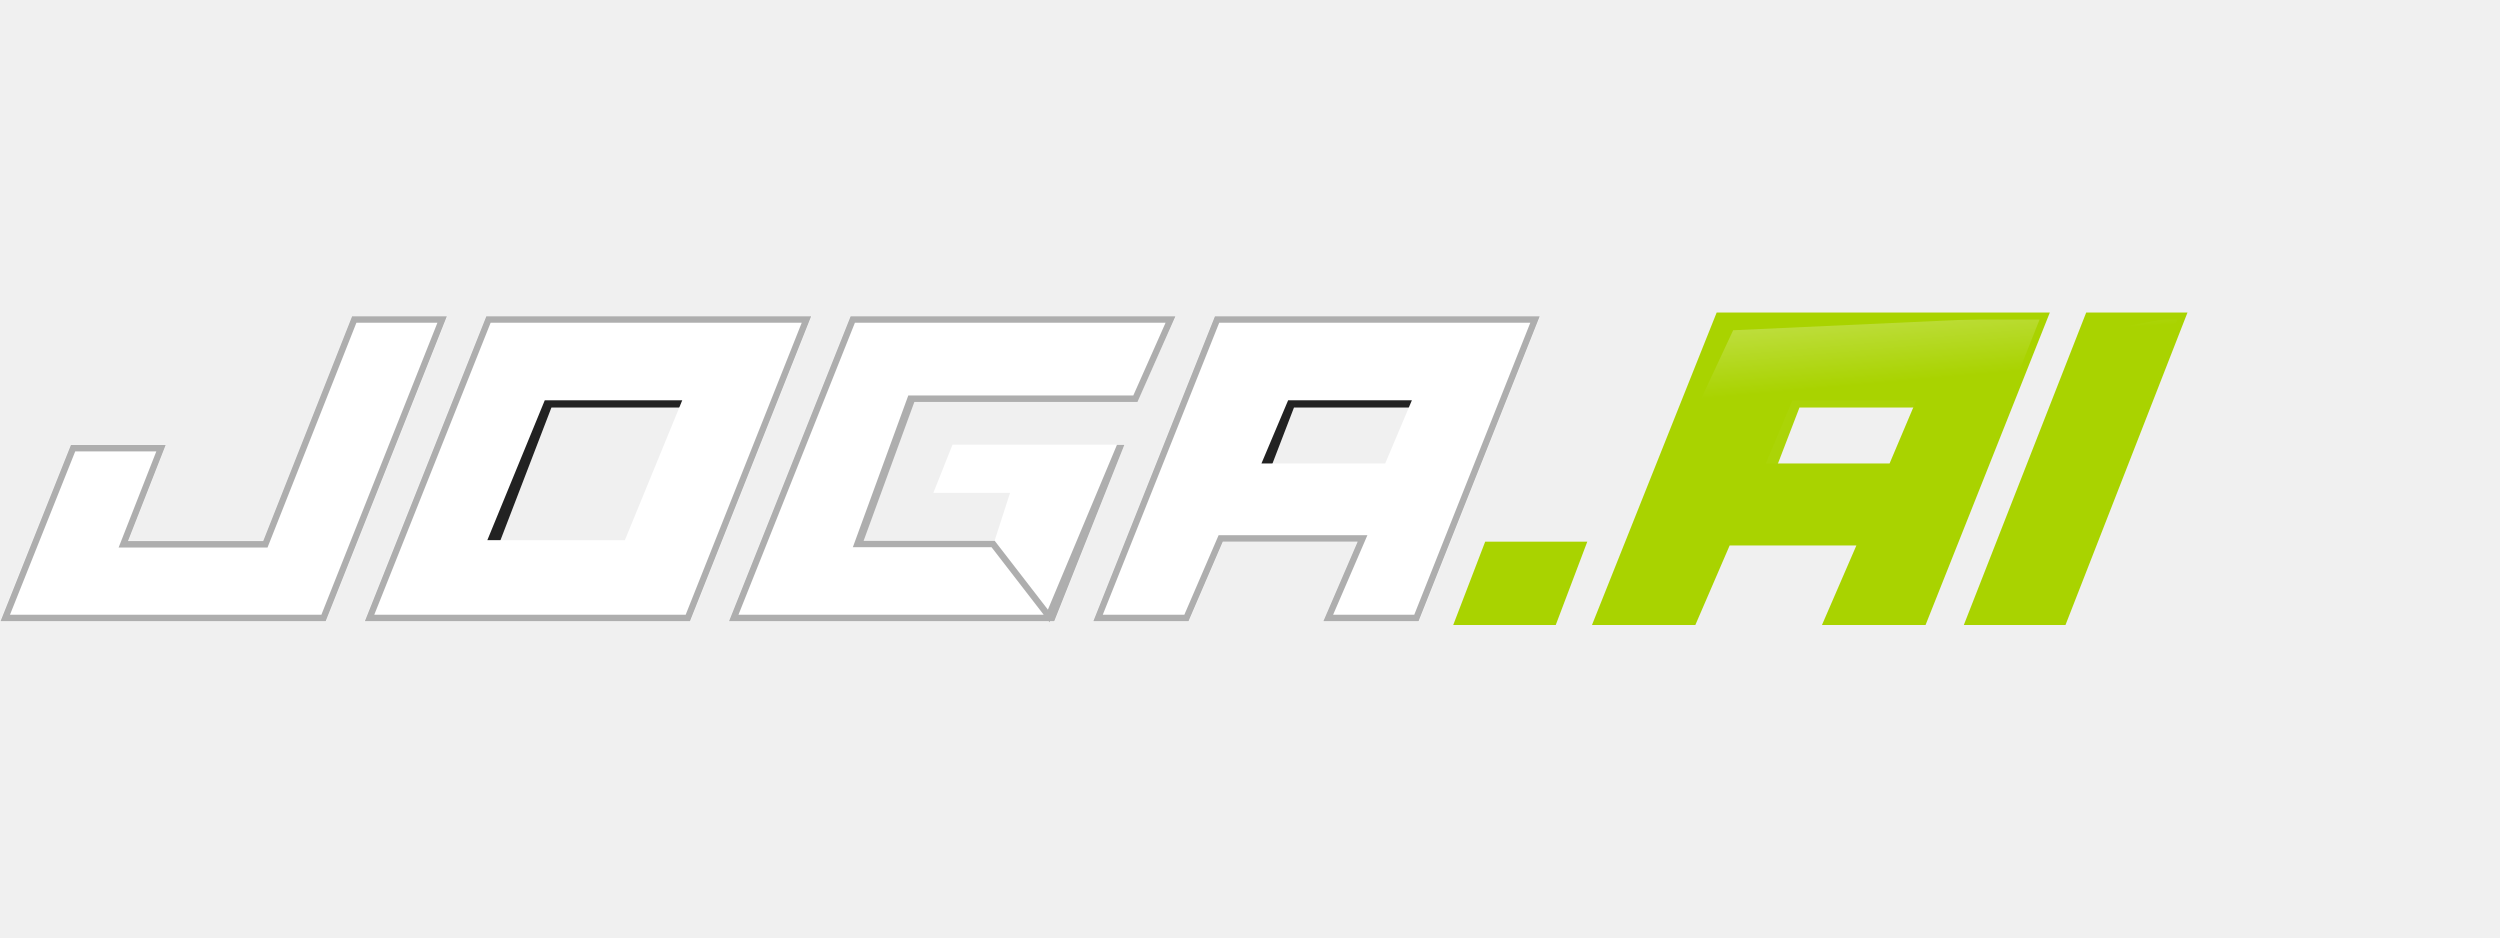
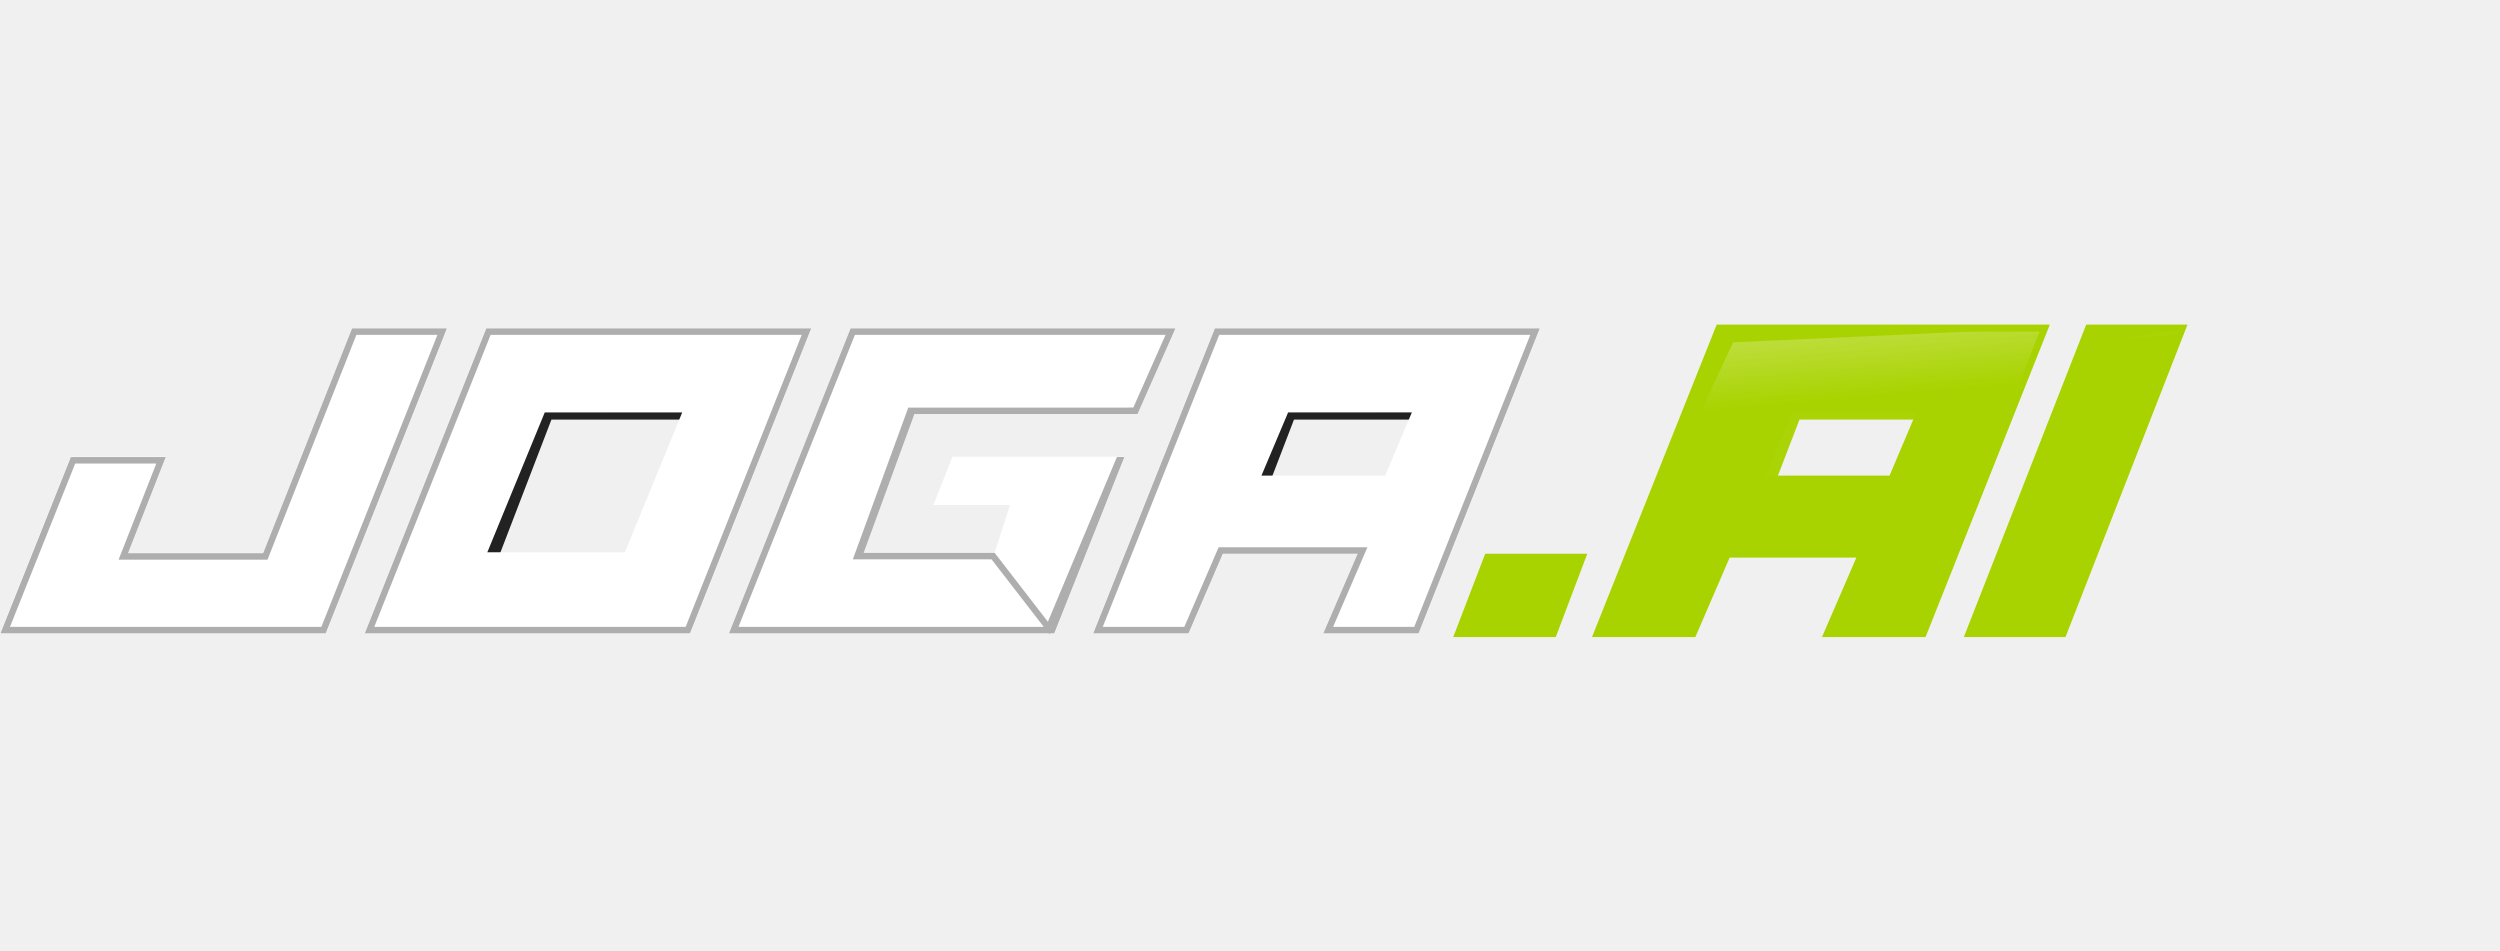
- <svg xmlns="http://www.w3.org/2000/svg" width="192" height="72" viewBox="0 0 192 72" fill="none">
-   <path fill-rule="evenodd" clip-rule="evenodd" d="M43.017 29.544L42.965 29.679H55.52L53.997 31.297H42.35L38.42 41.528H33.735L40.243 29.544H43.017Z" fill="#222222" />
-   <path fill-rule="evenodd" clip-rule="evenodd" d="M100.045 29.544L99.993 29.679H109.871L111.025 31.297H99.378L95.448 41.528H90.762L97.271 29.544H100.045Z" fill="#222222" />
-   <path fill-rule="evenodd" clip-rule="evenodd" d="M138.866 29.544L138.814 29.679H151.37L149.846 31.297H138.2L134.269 41.528H129.584L136.093 29.544H138.866Z" fill="#ABD407" />
-   <path d="M34.355 24.27L25.033 47.73H0L5.43 34.15H12.76L9.863 41.535H20.201L27.028 24.276L34.355 24.27ZM62.333 24.27L53.012 47.73H27.978L37.333 24.27H62.333ZM90.311 24.27L87.5 30.489H69.829L66.081 41.513H76.389L77.571 37.854H71.681L73.153 34.15H86.374L80.99 47.73H55.957L65.31 24.27H90.311ZM118.29 24.27L108.968 47.73H101.606L104.239 41.62H93.931L91.298 47.73H83.935L93.287 24.27H118.29ZM52.398 30.742H41.836L37.425 41.489H47.988L52.398 30.742ZM108.433 30.742H98.928L96.879 35.596H106.383L108.433 30.742Z" fill="white" />
-   <path d="M121.516 41.868L119.296 47.73H111.996L114.247 41.864L121.516 41.868ZM157.036 24.27L147.706 47.73H140.343L142.971 41.624H132.663L130.026 47.73H122.663L132.022 24.27H157.036ZM167.602 24.27L158.441 47.73H151.212L160.399 24.27H167.602ZM147.172 30.742H137.66L135.615 35.596H145.119L147.172 30.742Z" fill="#A9D300" />
-   <path d="M34.355 24.27L25.033 47.73H0L6.515 35.243L12.76 34.15L9.863 41.535H20.201L28.113 25.37L34.355 24.27Z" fill="url(#paint0_linear_26_178)" />
-   <path d="M62.333 24.27L53.012 47.73H27.978L38.147 25.363L62.333 24.27ZM52.398 30.742H41.836L37.425 41.489H47.988L52.398 30.742Z" fill="url(#paint1_linear_26_178)" />
-   <path d="M90.311 24.27L87.5 30.489H69.829L66.081 41.513H76.389L77.571 37.854H71.681L73.153 34.15H86.374L80.99 47.73H55.957L66.124 25.363L90.311 24.27Z" fill="url(#paint2_linear_26_178)" />
-   <path d="M118.29 24.27L108.968 47.73H101.606L104.239 41.62H93.931L91.298 47.73H83.935L94.373 25.363L118.29 24.27ZM108.433 30.742H98.928L96.879 35.596H106.383L108.433 30.742Z" fill="url(#paint3_linear_26_178)" />
-   <path d="M121.516 41.868L119.296 47.73H111.996L115.332 42.957L121.516 41.868Z" fill="url(#paint4_linear_26_178)" />
-   <path d="M157.036 24.27L147.706 47.73H140.343L142.971 41.624H132.663L130.026 47.73H122.663L133.107 25.363L157.036 24.27ZM147.172 30.742H137.66L135.615 35.596H145.119L147.172 30.742Z" fill="url(#paint5_linear_26_178)" />
-   <path d="M167.602 24.27L158.441 47.73H151.212L161.484 25.363L167.602 24.27Z" fill="url(#paint6_linear_26_178)" />
-   <path d="M65.324 24.291H90.276L87.357 30.868L70.223 30.868L66.327 41.531L76.391 41.531L80.478 46.821L85.78 34.168H86.351L80.969 47.709L80.64 47.709L80.605 47.793L80.54 47.709L55.986 47.709L65.324 24.291ZM27.038 24.291H34.322L25.015 47.709H0.037L5.444 34.172H12.729L9.832 41.556H20.21L27.038 24.291ZM37.347 24.291H62.3L52.992 47.709H28.016L37.347 24.291ZM93.303 24.291H118.254L108.948 47.709H101.632L104.266 41.598H93.913L91.28 47.709H83.964L93.303 24.291ZM33.594 24.787H27.372L20.544 42.053H9.108L12.005 34.668H5.777L0.766 47.213H24.682L33.594 24.787ZM61.573 24.787H37.68L28.744 47.213H52.659L61.573 24.787ZM89.516 24.787H65.657L56.714 47.213H80.157L76.151 42.027L65.498 42.027L69.757 30.372L87.038 30.372L89.516 24.787ZM117.527 24.787H93.635L84.693 47.213H90.957L93.59 41.102H105.017L102.383 47.213H108.614L117.527 24.787Z" fill="#AEAEAE" />
-   <path d="M114.063 41.598H121.905L119.481 48H111.607L114.063 41.598ZM131.841 24H157.428L147.882 48H139.927L142.569 41.894H132.837L130.202 48H122.264L131.841 24ZM160.221 24H168L158.629 48H150.821L160.221 24ZM121.132 42.138H114.438L112.387 47.461H118.978L121.132 42.138ZM156.641 24.539H132.202L123.055 47.461H129.852L132.488 41.35H143.384L140.747 47.461H147.522L156.641 24.539ZM167.209 24.539H160.581L151.601 47.461H158.258L167.209 24.539Z" fill="#A9D300" />
+ <svg xmlns="http://www.w3.org/2000/svg" width="192" height="73" viewBox="0 0 192 73" fill="none">
+   <path fill-rule="evenodd" clip-rule="evenodd" d="M43.017 30.474L42.965 30.608H55.52L53.997 32.226H42.35L38.42 42.457H33.735L40.243 30.474H43.017Z" fill="#222222" />
+   <path fill-rule="evenodd" clip-rule="evenodd" d="M100.045 30.474L99.993 30.608H109.871L111.025 32.226H99.378L95.448 42.457H90.762L97.271 30.474H100.045Z" fill="#222222" />
+   <path fill-rule="evenodd" clip-rule="evenodd" d="M138.866 30.474L138.814 30.608H151.37L149.846 32.226H138.2L134.269 42.457H129.584L136.093 30.474H138.866Z" fill="#ABD407" />
+   <path d="M34.355 25.199L25.033 48.66H0L5.43 35.079H12.76L9.863 42.464H20.201L27.028 25.206L34.355 25.199ZM62.333 25.199L53.012 48.66H27.978L37.333 25.199H62.333ZM90.311 25.199L87.5 31.419H69.829L66.081 42.443H76.389L77.571 38.783H71.681L73.153 35.079H86.374L80.99 48.66H55.957L65.31 25.199H90.311ZM118.29 25.199L108.968 48.66H101.606L104.239 42.549H93.931L91.298 48.66H83.935L93.287 25.199H118.29ZM52.398 31.671H41.836L37.425 42.418H47.988L52.398 31.671ZM108.433 31.671H98.928L96.879 36.525H106.383L108.433 31.671Z" fill="white" />
+   <path d="M121.516 42.797L119.296 48.66H111.996L114.247 42.793L121.516 42.797ZM157.036 25.199L147.706 48.66H140.343L142.971 42.553H132.663L130.026 48.66H122.663L132.022 25.199H157.036ZM167.602 25.199L158.441 48.66H151.212L160.399 25.199H167.602ZM147.172 31.671H137.66L135.615 36.525H145.119L147.172 31.671Z" fill="#A9D300" />
+   <path d="M34.355 25.199L25.033 48.66H0L6.515 36.173L12.76 35.079L9.863 42.464H20.201L28.113 26.299L34.355 25.199Z" fill="url(#paint0_linear_33_177)" />
+   <path d="M62.333 25.199L53.012 48.66H27.978L38.147 26.292L62.333 25.199ZM52.398 31.671H41.836L37.425 42.418H47.988L52.398 31.671Z" fill="url(#paint1_linear_33_177)" />
+   <path d="M90.311 25.199L87.5 31.419H69.829L66.081 42.443H76.389L77.571 38.783H71.681L73.153 35.079H86.374L80.99 48.66H55.957L66.124 26.292L90.311 25.199Z" fill="url(#paint2_linear_33_177)" />
+   <path d="M118.29 25.199L108.968 48.66H101.606L104.239 42.549H93.931L91.298 48.66H83.935L94.373 26.292L118.29 25.199ZM108.433 31.671H98.928L96.879 36.525H106.383L108.433 31.671Z" fill="url(#paint3_linear_33_177)" />
+   <path d="M121.516 42.797L119.296 48.66H111.996L115.332 43.886L121.516 42.797Z" fill="url(#paint4_linear_33_177)" />
+   <path d="M157.036 25.199L147.706 48.66H140.343L142.971 42.553H132.663L130.026 48.66H122.663L133.107 26.292L157.036 25.199ZM147.172 31.671H137.66L135.615 36.525H145.119L147.172 31.671Z" fill="url(#paint5_linear_33_177)" />
+   <path d="M167.602 25.199L158.441 48.66H151.212L161.484 26.292L167.602 25.199Z" fill="url(#paint6_linear_33_177)" />
+   <path d="M65.324 25.221H90.276L87.357 31.797L70.223 31.797L66.327 42.46L76.391 42.46L80.478 47.75L85.78 35.097H86.351L80.969 48.638L80.64 48.638L80.605 48.722L80.54 48.638L55.986 48.638L65.324 25.221ZM27.038 25.221H34.322L25.015 48.638H0.037L5.444 35.101H12.729L9.832 42.486H20.21L27.038 25.221ZM37.347 25.221H62.3L52.992 48.638H28.016L37.347 25.221ZM93.303 25.221H118.254L108.948 48.638H101.632L104.266 42.527H93.913L91.28 48.638H83.964L93.303 25.221ZM33.594 25.716H27.372L20.544 42.982H9.108L12.005 35.597H5.777L0.766 48.142H24.682L33.594 25.716ZM61.573 25.716H37.68L28.744 48.142H52.659L61.573 25.716ZM89.516 25.716H65.657L56.714 48.142H80.157L76.151 42.956L65.498 42.956L69.757 31.302L87.038 31.301L89.516 25.716ZM117.527 25.716H93.635L84.693 48.142H90.957L93.59 42.031H105.017L102.383 48.142H108.614L117.527 25.716Z" fill="#AEAEAE" />
+   <path d="M114.063 42.527H121.905L119.481 48.929H111.607L114.063 42.527ZM131.841 24.929H157.428L147.882 48.929H139.927L142.569 42.823H132.837L130.202 48.929H122.264L131.841 24.929ZM160.221 24.929H168L158.629 48.929H150.821L160.221 24.929ZM121.132 43.067H114.438L112.387 48.39H118.978L121.132 43.067ZM156.641 25.468H132.202L123.055 48.39H129.852L132.488 42.279H143.384L140.747 48.39H147.522L156.641 25.468ZM167.209 25.468H160.581L151.601 48.39H158.258L167.209 25.468Z" fill="#A9D300" />
  <defs>
-     <linearGradient id="paint0_linear_26_178" x1="130.2" y1="30.483" x2="130.542" y2="36.173" gradientUnits="userSpaceOnUse">
+     <linearGradient id="paint0_linear_33_177" x1="130.2" y1="31.413" x2="130.542" y2="37.102" gradientUnits="userSpaceOnUse">
      <stop stop-color="white" stop-opacity="0.15" />
      <stop offset="1" stop-color="white" stop-opacity="0" />
    </linearGradient>
-     <linearGradient id="paint1_linear_26_178" x1="46.212" y1="30.483" x2="46.582" y2="36.883" gradientUnits="userSpaceOnUse">
+     <linearGradient id="paint1_linear_33_177" x1="46.212" y1="31.413" x2="46.582" y2="37.812" gradientUnits="userSpaceOnUse">
      <stop stop-color="white" stop-opacity="0.15" />
      <stop offset="1" stop-color="white" stop-opacity="0" />
    </linearGradient>
-     <linearGradient id="paint2_linear_26_178" x1="46.304" y1="30.483" x2="46.657" y2="36.82" gradientUnits="userSpaceOnUse">
+     <linearGradient id="paint2_linear_33_177" x1="46.304" y1="31.413" x2="46.657" y2="37.749" gradientUnits="userSpaceOnUse">
      <stop stop-color="white" stop-opacity="0.15" />
      <stop offset="1" stop-color="white" stop-opacity="0" />
    </linearGradient>
-     <linearGradient id="paint3_linear_26_178" x1="46.438" y1="30.483" x2="47.032" y2="37.755" gradientUnits="userSpaceOnUse">
+     <linearGradient id="paint3_linear_33_177" x1="46.438" y1="31.413" x2="47.032" y2="38.684" gradientUnits="userSpaceOnUse">
      <stop stop-color="white" stop-opacity="0.15" />
      <stop offset="1" stop-color="white" stop-opacity="0" />
    </linearGradient>
-     <linearGradient id="paint4_linear_26_178" x1="43.245" y1="31.514" x2="45.273" y2="42.796" gradientUnits="userSpaceOnUse">
+     <linearGradient id="paint4_linear_33_177" x1="43.245" y1="32.443" x2="45.273" y2="43.725" gradientUnits="userSpaceOnUse">
      <stop stop-color="white" stop-opacity="0.35" />
      <stop offset="1" stop-color="white" stop-opacity="0" />
    </linearGradient>
-     <linearGradient id="paint5_linear_26_178" x1="46.18" y1="30.489" x2="46.841" y2="38.022" gradientUnits="userSpaceOnUse">
+     <linearGradient id="paint5_linear_33_177" x1="46.18" y1="31.419" x2="46.841" y2="38.951" gradientUnits="userSpaceOnUse">
      <stop stop-color="white" stop-opacity="0.35" />
      <stop offset="1" stop-color="white" stop-opacity="0" />
    </linearGradient>
-     <linearGradient id="paint6_linear_26_178" x1="90.358" y1="24" x2="90.665" y2="29.331" gradientUnits="userSpaceOnUse">
+     <linearGradient id="paint6_linear_33_177" x1="90.358" y1="24.929" x2="90.665" y2="30.26" gradientUnits="userSpaceOnUse">
      <stop stop-color="white" stop-opacity="0.35" />
      <stop offset="1" stop-color="white" stop-opacity="0" />
    </linearGradient>
  </defs>
</svg>
